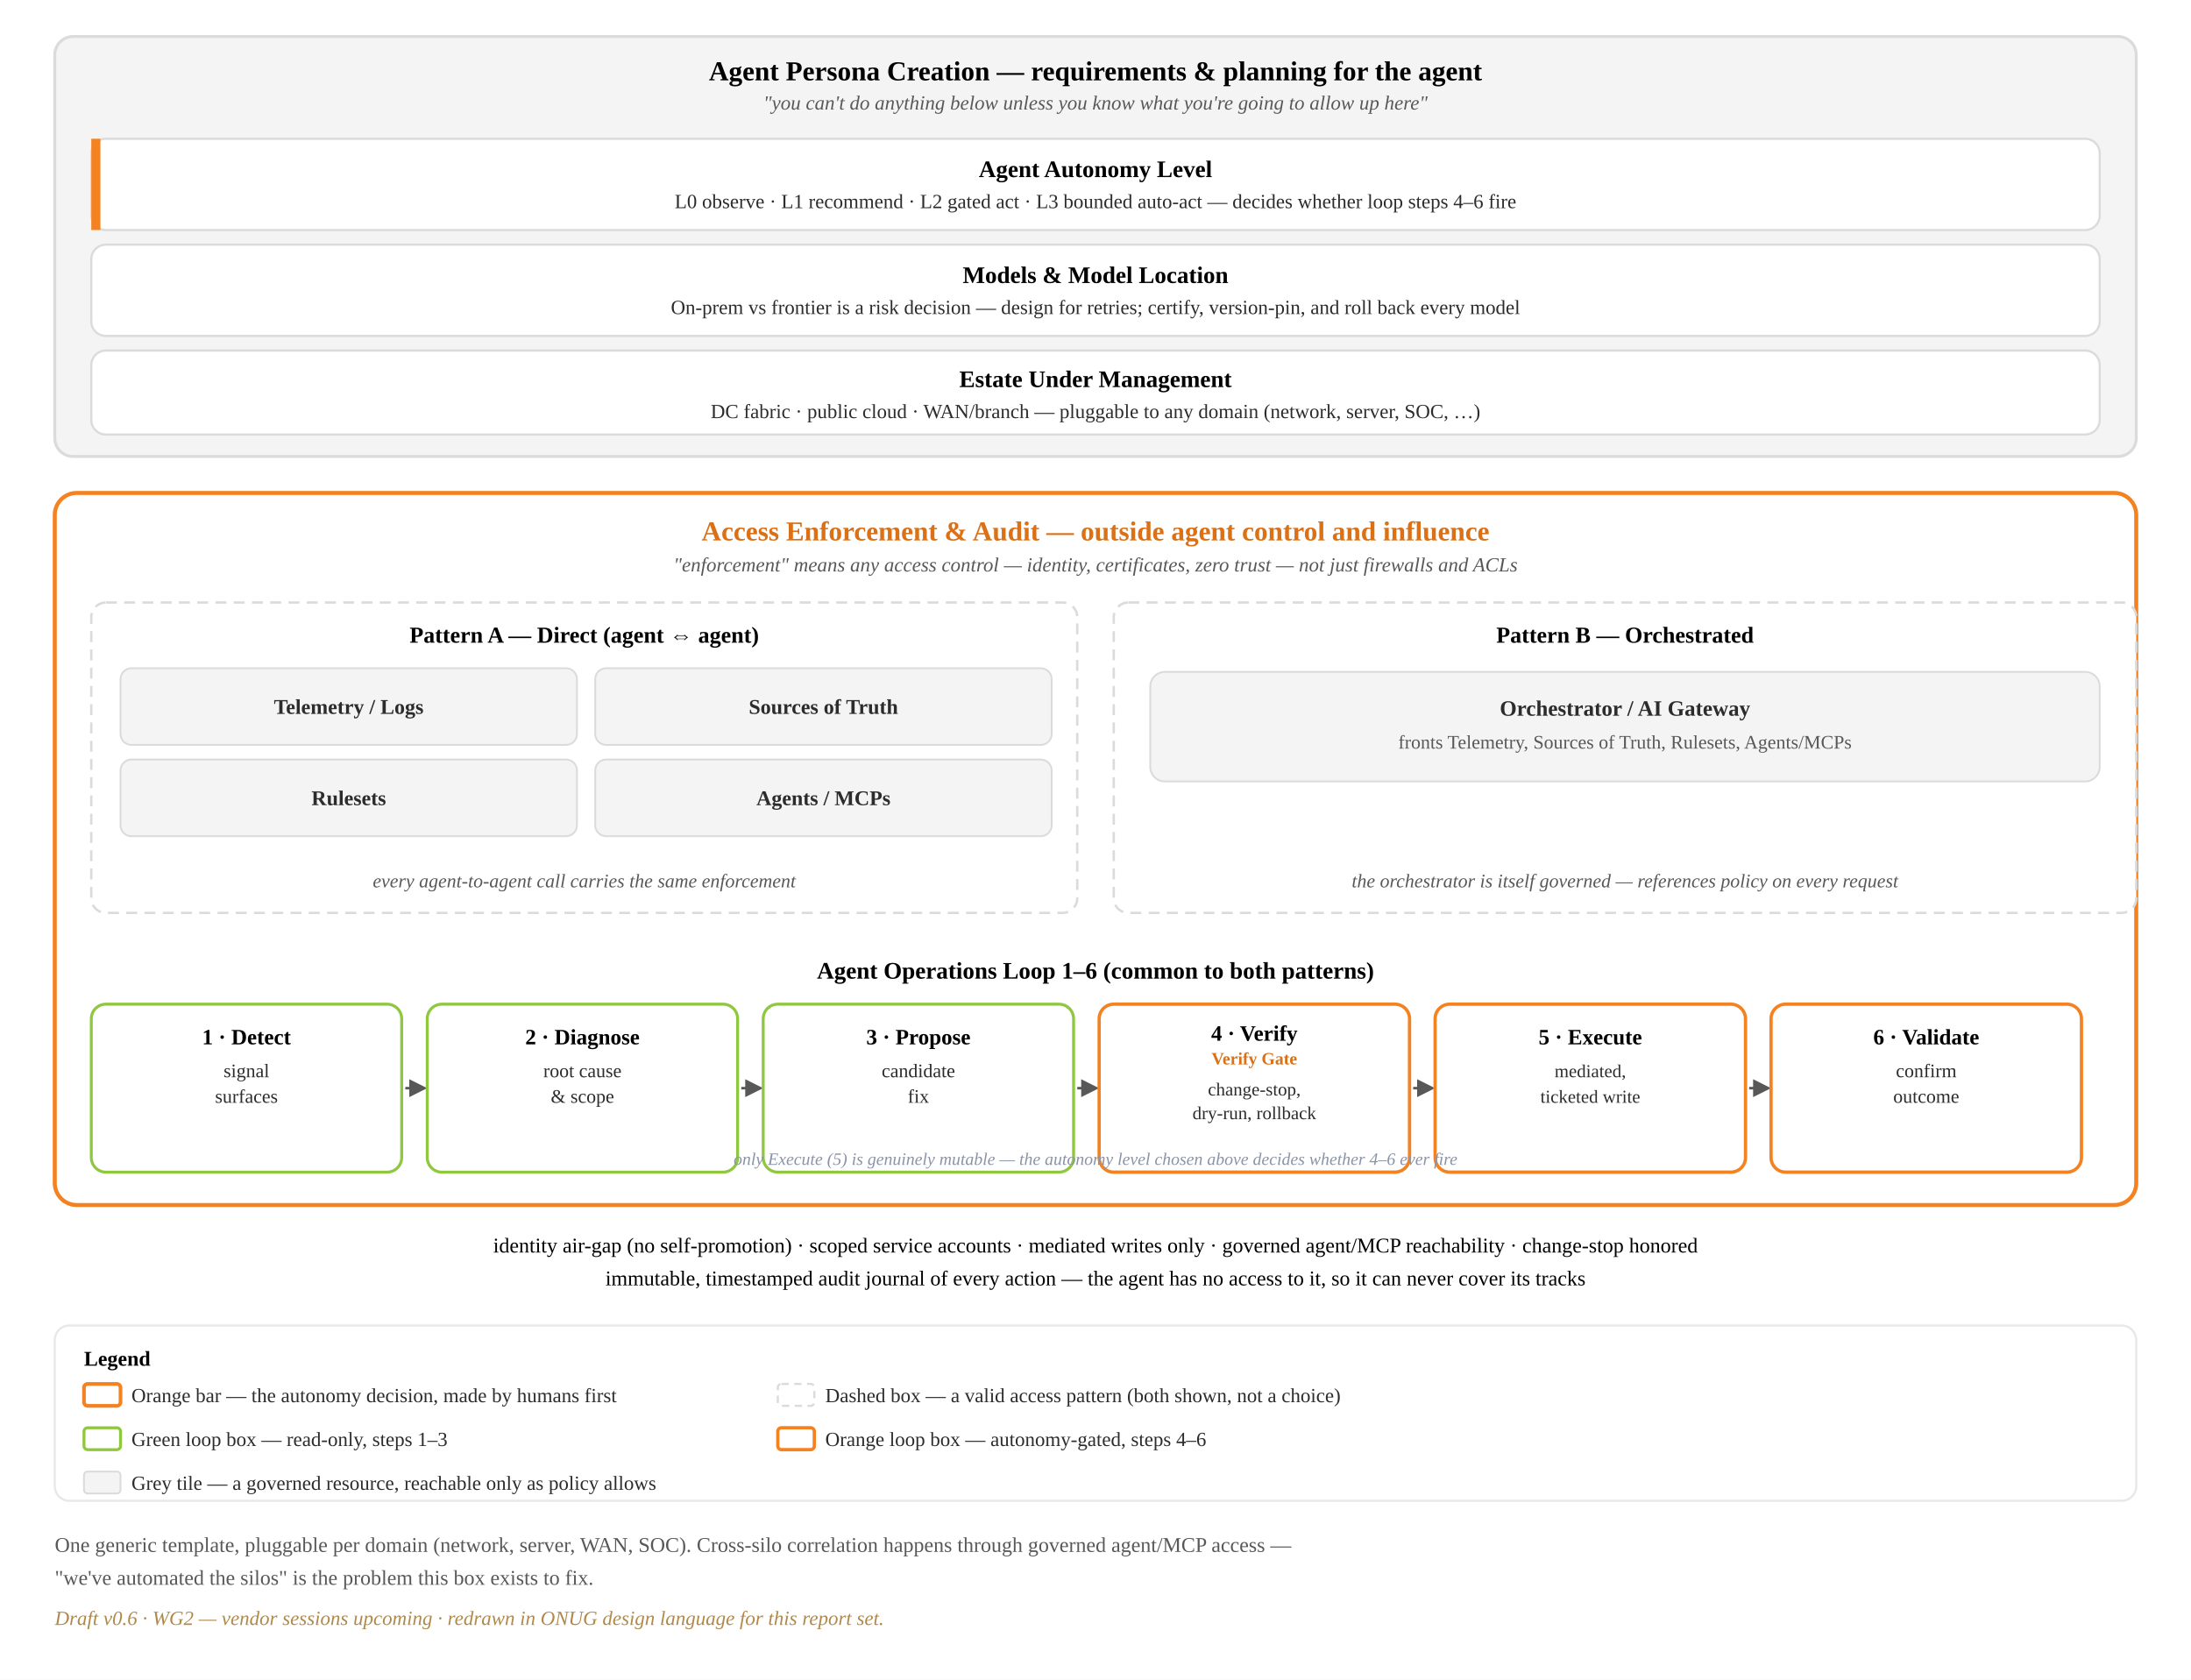
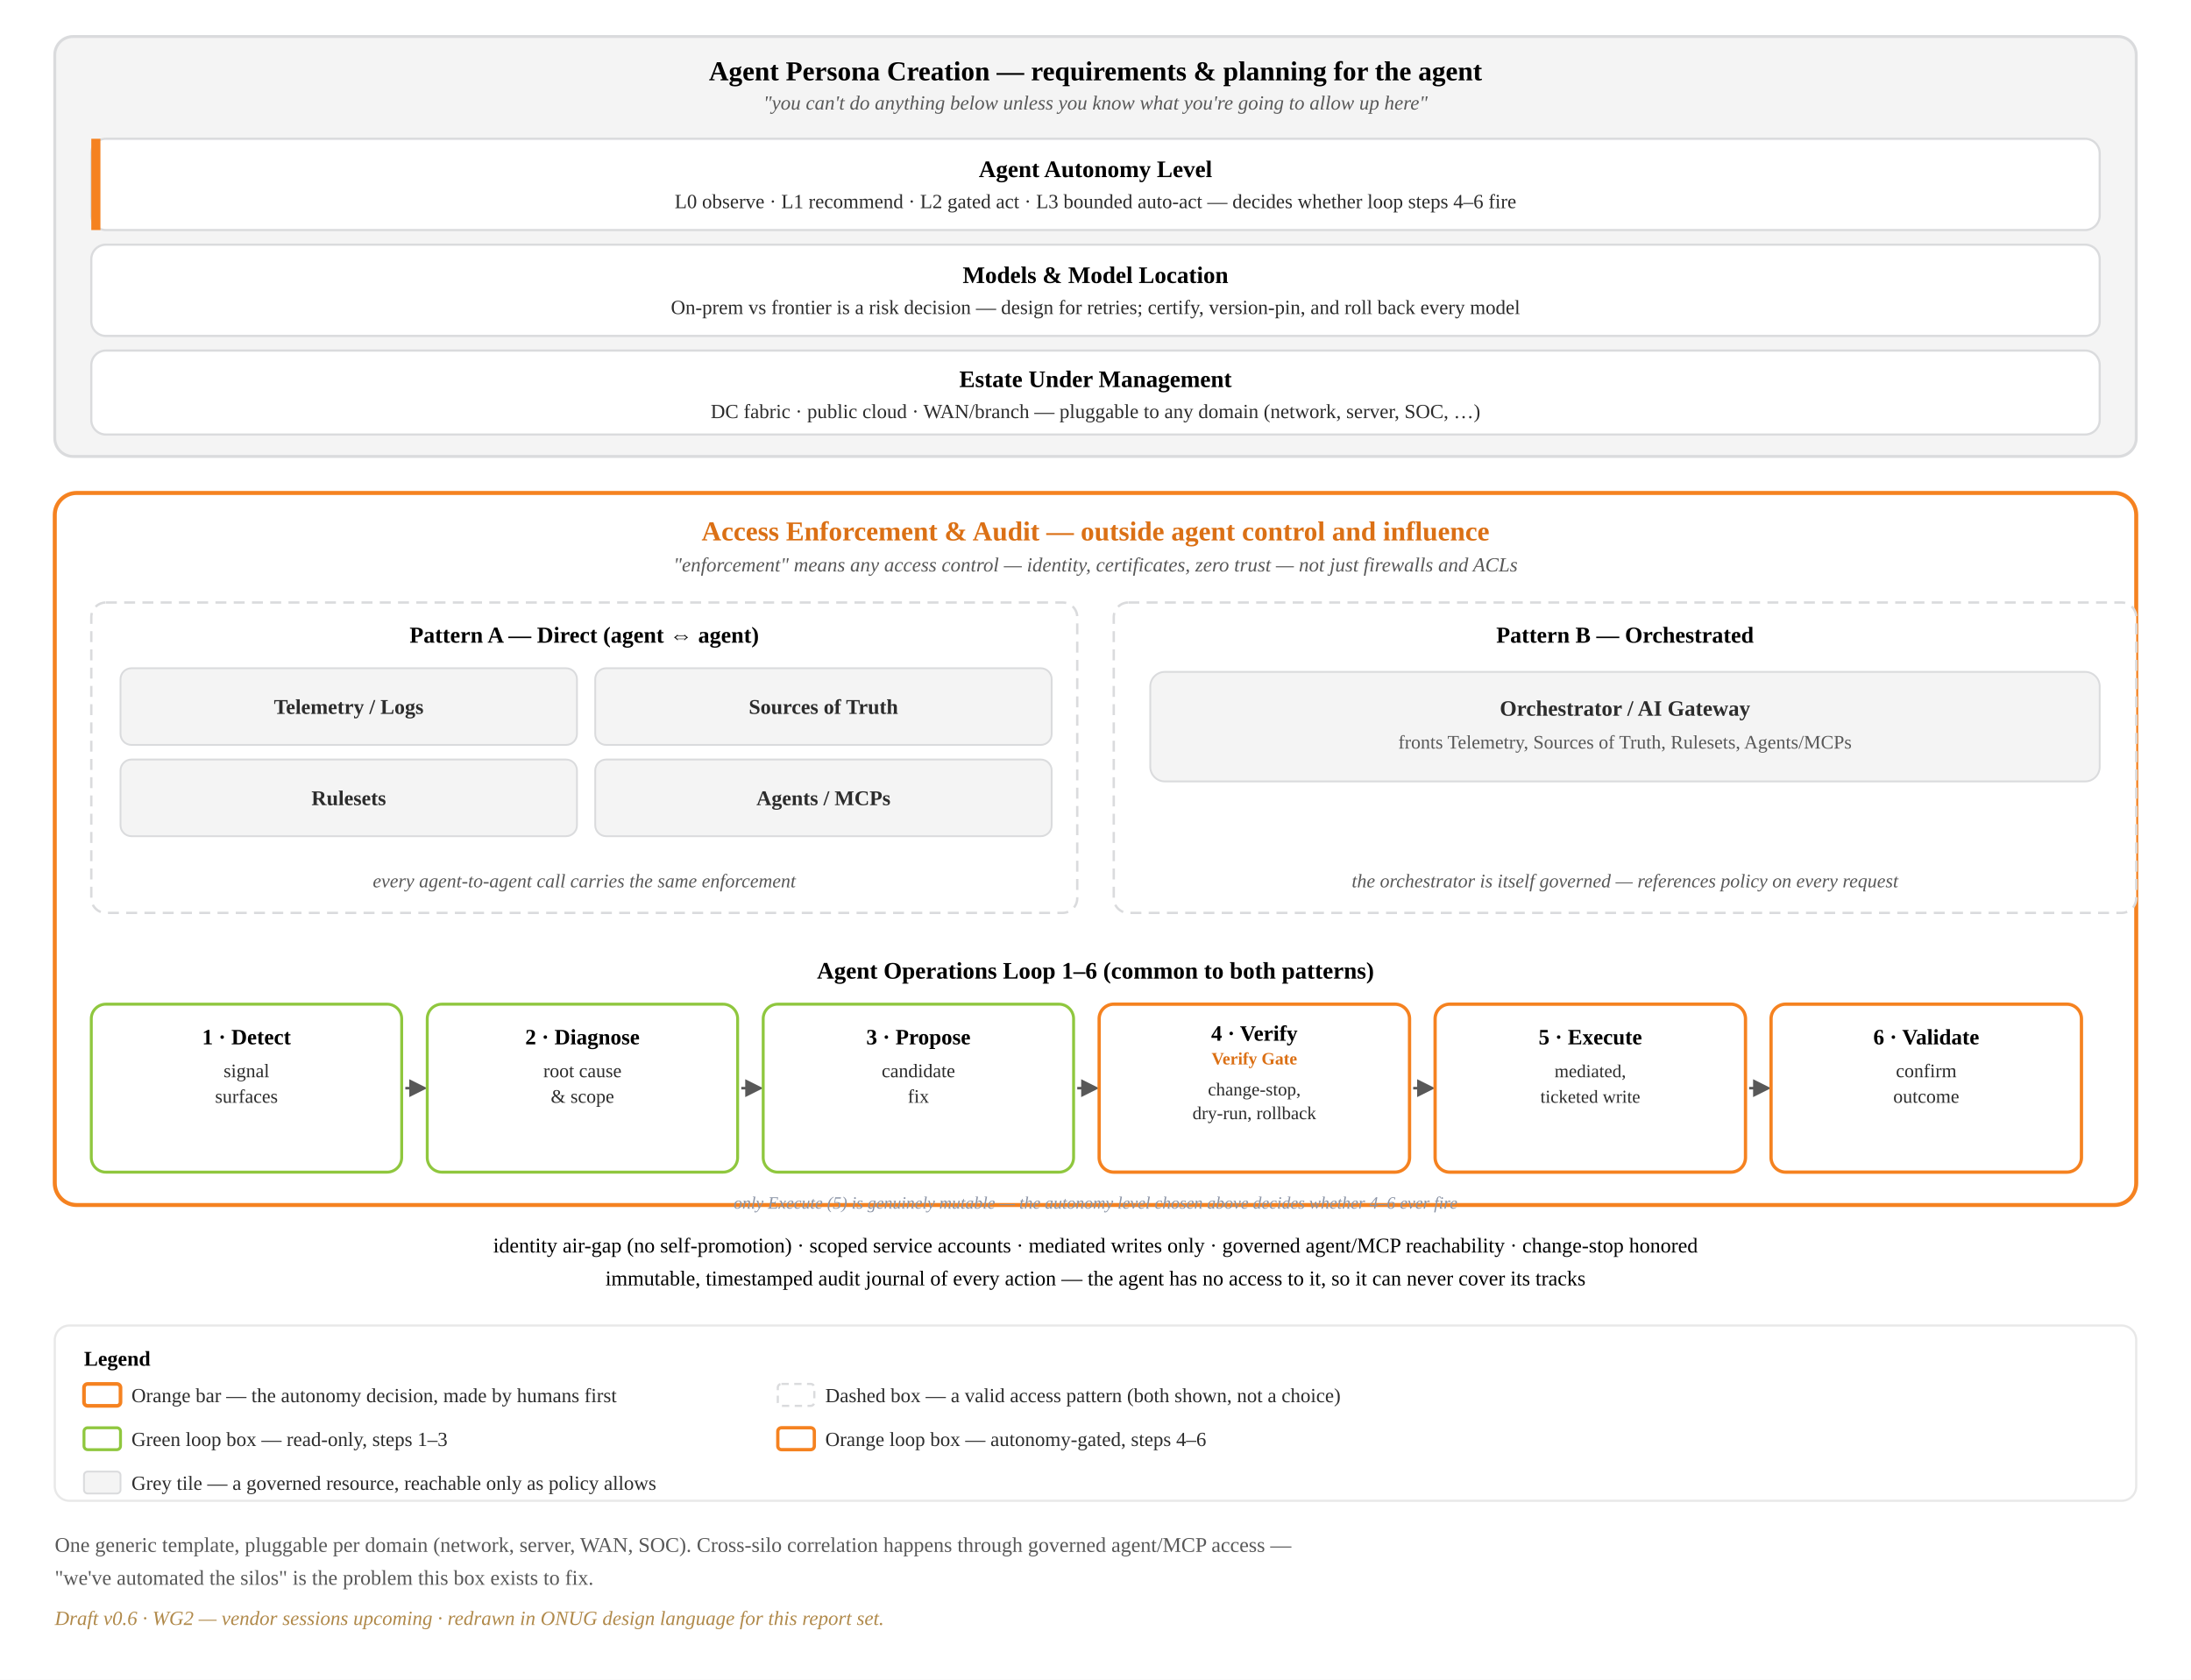
<svg xmlns="http://www.w3.org/2000/svg" viewBox="0 0 1200 920">
  <rect width="100%" height="100%" fill="#ffffff" />
  <defs>
    <marker id="arrGrey2" viewBox="0 0 10 10" refX="8" refY="5" markerWidth="7" markerHeight="7" orient="auto">
      <path d="M0,0 L10,5 L0,10 z" fill="#585858" />
    </marker>
  </defs>
  <rect x="30" y="20" width="1140" height="230" rx="10" fill="#F4F4F4" stroke="#DADBDD" stroke-width="1.6" />
  <text x="600" y="44" text-anchor="middle" font-size="15" font-weight="700" fill="#000000">Agent Persona Creation — requirements &amp; planning for the agent</text>
  <text x="600" y="60" text-anchor="middle" font-size="11" font-style="italic" fill="#585858">"you can't do anything below unless you know what you're going to allow up here"</text>
  <rect x="50" y="76" width="1100" height="50" rx="8" fill="#FFFFFF" stroke="#DADBDD" stroke-width="1.2" />
  <rect x="50" y="76" width="5" height="50" fill="#F58220" />
  <text x="600" y="97" text-anchor="middle" font-size="13" font-weight="700" fill="#000000">Agent Autonomy Level</text>
  <text x="600" y="114" text-anchor="middle" font-size="11" fill="#2C2C2C">L0 observe · L1 recommend · L2 gated act · L3 bounded auto-act — decides whether loop steps 4–6 fire</text>
  <rect x="50" y="134" width="1100" height="50" rx="8" fill="#FFFFFF" stroke="#DADBDD" stroke-width="1.2" />
  <text x="600" y="155" text-anchor="middle" font-size="13" font-weight="700" fill="#000000">Models &amp; Model Location</text>
  <text x="600" y="172" text-anchor="middle" font-size="11" fill="#2C2C2C">On-prem vs frontier is a risk decision — design for retries; certify, version-pin, and roll back every model</text>
  <rect x="50" y="192" width="1100" height="46" rx="8" fill="#FFFFFF" stroke="#DADBDD" stroke-width="1.2" />
  <text x="600" y="212" text-anchor="middle" font-size="13" font-weight="700" fill="#000000">Estate Under Management</text>
  <text x="600" y="229" text-anchor="middle" font-size="11" fill="#2C2C2C">DC fabric · public cloud · WAN/branch — pluggable to any domain (network, server, SOC, …)</text>
  <rect x="30" y="270" width="1140" height="390" rx="12" fill="#FFFFFF" stroke="#F58220" stroke-width="2.2" />
  <text x="600" y="296" text-anchor="middle" font-size="15" font-weight="800" fill="#DB7015">Access Enforcement &amp; Audit — outside agent control and influence</text>
  <text x="600" y="313" text-anchor="middle" font-size="11" font-style="italic" fill="#585858">"enforcement" means any access control — identity, certificates, zero trust — not just firewalls and ACLs</text>
  <rect x="50" y="330" width="540" height="170" rx="8" fill="#FFFFFF" stroke="#DADBDD" stroke-width="1.3" stroke-dasharray="6 4" />
  <text x="320" y="352" text-anchor="middle" font-size="12.5" font-weight="700" fill="#000000">Pattern A — Direct (agent ⇔ agent)</text>
  <rect x="66" y="366" width="250" height="42" rx="6" fill="#F4F4F4" stroke="#DADBDD" />
  <text x="191" y="391" text-anchor="middle" font-size="11.5" font-weight="600" fill="#2C2C2C">Telemetry / Logs</text>
  <rect x="326" y="366" width="250" height="42" rx="6" fill="#F4F4F4" stroke="#DADBDD" />
  <text x="451" y="391" text-anchor="middle" font-size="11.5" font-weight="600" fill="#2C2C2C">Sources of Truth</text>
  <rect x="66" y="416" width="250" height="42" rx="6" fill="#F4F4F4" stroke="#DADBDD" />
  <text x="191" y="441" text-anchor="middle" font-size="11.5" font-weight="600" fill="#2C2C2C">Rulesets</text>
  <rect x="326" y="416" width="250" height="42" rx="6" fill="#F4F4F4" stroke="#DADBDD" />
  <text x="451" y="441" text-anchor="middle" font-size="11.5" font-weight="600" fill="#2C2C2C">Agents / MCPs</text>
  <text x="320" y="486" text-anchor="middle" font-size="10.5" font-style="italic" fill="#585858">every agent-to-agent call carries the same enforcement</text>
  <rect x="610" y="330" width="560" height="170" rx="8" fill="#FFFFFF" stroke="#DADBDD" stroke-width="1.3" stroke-dasharray="6 4" />
  <text x="890" y="352" text-anchor="middle" font-size="12.5" font-weight="700" fill="#000000">Pattern B — Orchestrated</text>
  <rect x="630" y="368" width="520" height="60" rx="8" fill="#F4F4F4" stroke="#DADBDD" />
  <text x="890" y="392" text-anchor="middle" font-size="12" font-weight="700" fill="#2C2C2C">Orchestrator / AI Gateway</text>
  <text x="890" y="410" text-anchor="middle" font-size="10.5" fill="#585858">fronts Telemetry, Sources of Truth, Rulesets, Agents/MCPs</text>
  <text x="890" y="486" text-anchor="middle" font-size="10.5" font-style="italic" fill="#585858">the orchestrator is itself governed — references policy on every request</text>
  <text x="600" y="536" text-anchor="middle" font-size="13" font-weight="700" fill="#000000">Agent Operations Loop 1–6 (common to both patterns)</text>
  <rect x="50" y="550" width="170" height="92" rx="8" fill="#FFFFFF" stroke="#8FC73E" stroke-width="1.6" />
  <text x="135" y="572" text-anchor="middle" font-size="12" font-weight="700" fill="#000000">1 · Detect</text>
  <text x="135" y="590" text-anchor="middle" font-size="10.5" fill="#2C2C2C">signal</text>
  <text x="135" y="604" text-anchor="middle" font-size="10.5" fill="#2C2C2C">surfaces</text>
  <line x1="222" y1="596" x2="232" y2="596" stroke="#585858" stroke-width="1.4" marker-end="url(#arrGrey2)" />
  <rect x="234" y="550" width="170" height="92" rx="8" fill="#FFFFFF" stroke="#8FC73E" stroke-width="1.6" />
  <text x="319" y="572" text-anchor="middle" font-size="12" font-weight="700" fill="#000000">2 · Diagnose</text>
  <text x="319" y="590" text-anchor="middle" font-size="10.5" fill="#2C2C2C">root cause</text>
  <text x="319" y="604" text-anchor="middle" font-size="10.5" fill="#2C2C2C">&amp; scope</text>
  <line x1="406" y1="596" x2="416" y2="596" stroke="#585858" stroke-width="1.4" marker-end="url(#arrGrey2)" />
  <rect x="418" y="550" width="170" height="92" rx="8" fill="#FFFFFF" stroke="#8FC73E" stroke-width="1.6" />
  <text x="503" y="572" text-anchor="middle" font-size="12" font-weight="700" fill="#000000">3 · Propose</text>
  <text x="503" y="590" text-anchor="middle" font-size="10.5" fill="#2C2C2C">candidate</text>
  <text x="503" y="604" text-anchor="middle" font-size="10.5" fill="#2C2C2C">fix</text>
  <line x1="590" y1="596" x2="600" y2="596" stroke="#585858" stroke-width="1.4" marker-end="url(#arrGrey2)" />
  <rect x="602" y="550" width="170" height="92" rx="8" fill="#FFFFFF" stroke="#F58220" stroke-width="1.8" />
  <text x="687" y="570" text-anchor="middle" font-size="12" font-weight="700" fill="#000000">4 · Verify</text>
  <text x="687" y="583" text-anchor="middle" font-size="9.5" font-weight="700" fill="#DB7015">Verify Gate</text>
  <text x="687" y="600" text-anchor="middle" font-size="10" fill="#2C2C2C">change-stop,</text>
  <text x="687" y="613" text-anchor="middle" font-size="10" fill="#2C2C2C">dry-run, rollback</text>
  <line x1="774" y1="596" x2="784" y2="596" stroke="#585858" stroke-width="1.4" marker-end="url(#arrGrey2)" />
  <rect x="786" y="550" width="170" height="92" rx="8" fill="#FFFFFF" stroke="#F58220" stroke-width="1.8" />
  <text x="871" y="572" text-anchor="middle" font-size="12" font-weight="700" fill="#000000">5 · Execute</text>
  <text x="871" y="590" text-anchor="middle" font-size="10" fill="#2C2C2C">mediated,</text>
  <text x="871" y="604" text-anchor="middle" font-size="10" fill="#2C2C2C">ticketed write</text>
  <line x1="958" y1="596" x2="968" y2="596" stroke="#585858" stroke-width="1.4" marker-end="url(#arrGrey2)" />
  <rect x="970" y="550" width="170" height="92" rx="8" fill="#FFFFFF" stroke="#F58220" stroke-width="1.8" />
  <text x="1055" y="572" text-anchor="middle" font-size="12" font-weight="700" fill="#000000">6 · Validate</text>
  <text x="1055" y="590" text-anchor="middle" font-size="10.5" fill="#2C2C2C">confirm</text>
  <text x="1055" y="604" text-anchor="middle" font-size="10.5" fill="#2C2C2C">outcome</text>
-   <text x="600" y="638" text-anchor="middle" font-size="9.5" font-style="italic" fill="#8a93a5">only Execute (5) is genuinely mutable — the autonomy level chosen above decides whether 4–6 ever fire</text>
+   <text x="600" y="662" text-anchor="middle" font-size="9.5" font-style="italic" fill="#8a93a5">only Execute (5) is genuinely mutable — the autonomy level chosen above decides whether 4–6 ever fire</text>
  <text x="600" y="686" text-anchor="middle" font-size="11.5" fill="#000000">identity air-gap (no self-promotion) · scoped service accounts · mediated writes only · governed agent/MCP reachability · change-stop honored</text>
  <text x="600" y="704" text-anchor="middle" font-size="11.5" fill="#000000">immutable, timestamped audit journal of every action — the agent has no access to it, so it can never cover its tracks</text>
  <rect x="30" y="726" width="1140" height="96" rx="8" fill="#FFFFFF" stroke="#E8E8E8" stroke-width="1.2" />
  <text x="46" y="748" font-size="11.5" font-weight="700" fill="#000000">Legend</text>
  <g font-size="11" fill="#2C2C2C">
    <rect x="46" y="758" width="20" height="12" rx="2" fill="#FFFFFF" stroke="#F58220" stroke-width="2" />
    <text x="72" y="768">Orange bar — the autonomy decision, made by humans first</text>
    <rect x="426" y="758" width="20" height="12" rx="2" fill="#FFFFFF" stroke="#DADBDD" stroke-width="1.2" stroke-dasharray="4 3" />
    <text x="452" y="768">Dashed box — a valid access pattern (both shown, not a choice)</text>
    <rect x="46" y="782" width="20" height="12" rx="2" fill="#FFFFFF" stroke="#8FC73E" stroke-width="1.6" />
    <text x="72" y="792">Green loop box — read-only, steps 1–3</text>
    <rect x="426" y="782" width="20" height="12" rx="2" fill="#FFFFFF" stroke="#F58220" stroke-width="1.8" />
    <text x="452" y="792">Orange loop box — autonomy-gated, steps 4–6</text>
    <rect x="46" y="806" width="20" height="12" rx="2" fill="#F4F4F4" stroke="#DADBDD" />
    <text x="72" y="816">Grey tile — a governed resource, reachable only as policy allows</text>
  </g>
  <text x="30" y="850" font-size="11.5" fill="#585858">One generic template, pluggable per domain (network, server, WAN, SOC). Cross-silo correlation happens through governed agent/MCP access —</text>
  <text x="30" y="868" font-size="11.5" fill="#585858">"we've automated the silos" is the problem this box exists to fix.</text>
  <text x="30" y="890" font-size="11" font-style="italic" fill="#b0894a">Draft v0.6 · WG2 — vendor sessions upcoming · redrawn in ONUG design language for this report set.</text>
</svg>
